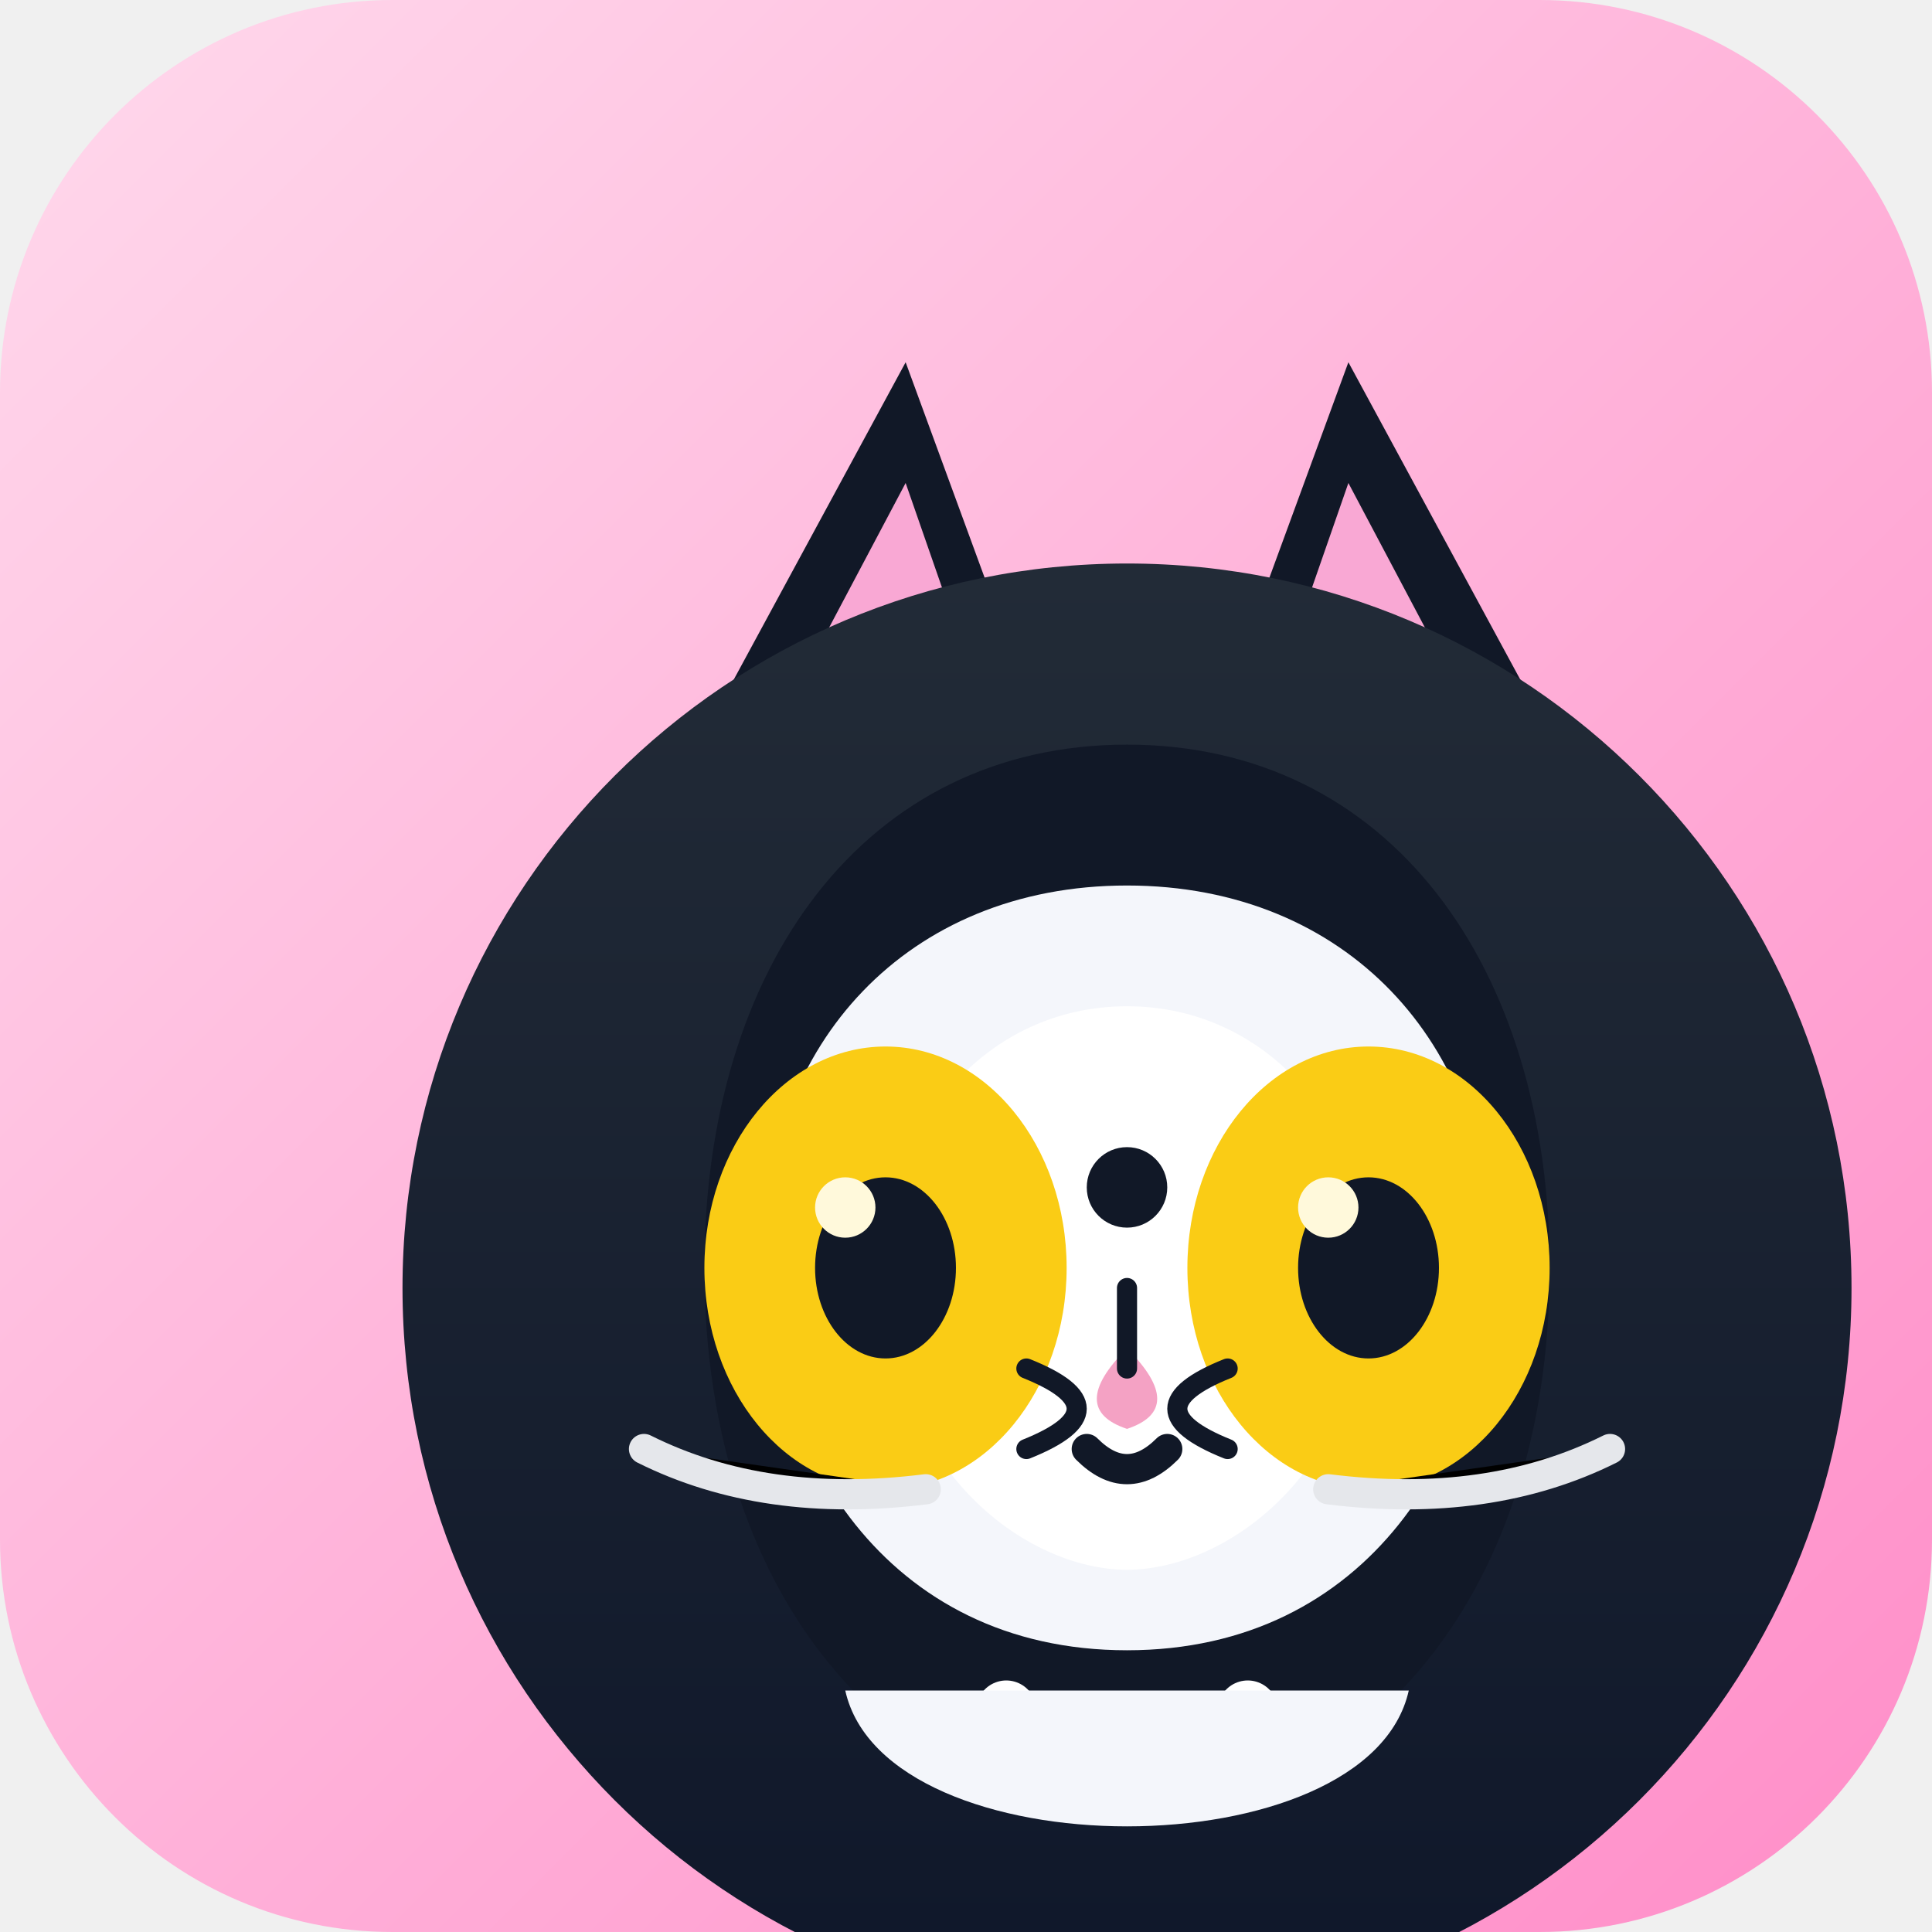
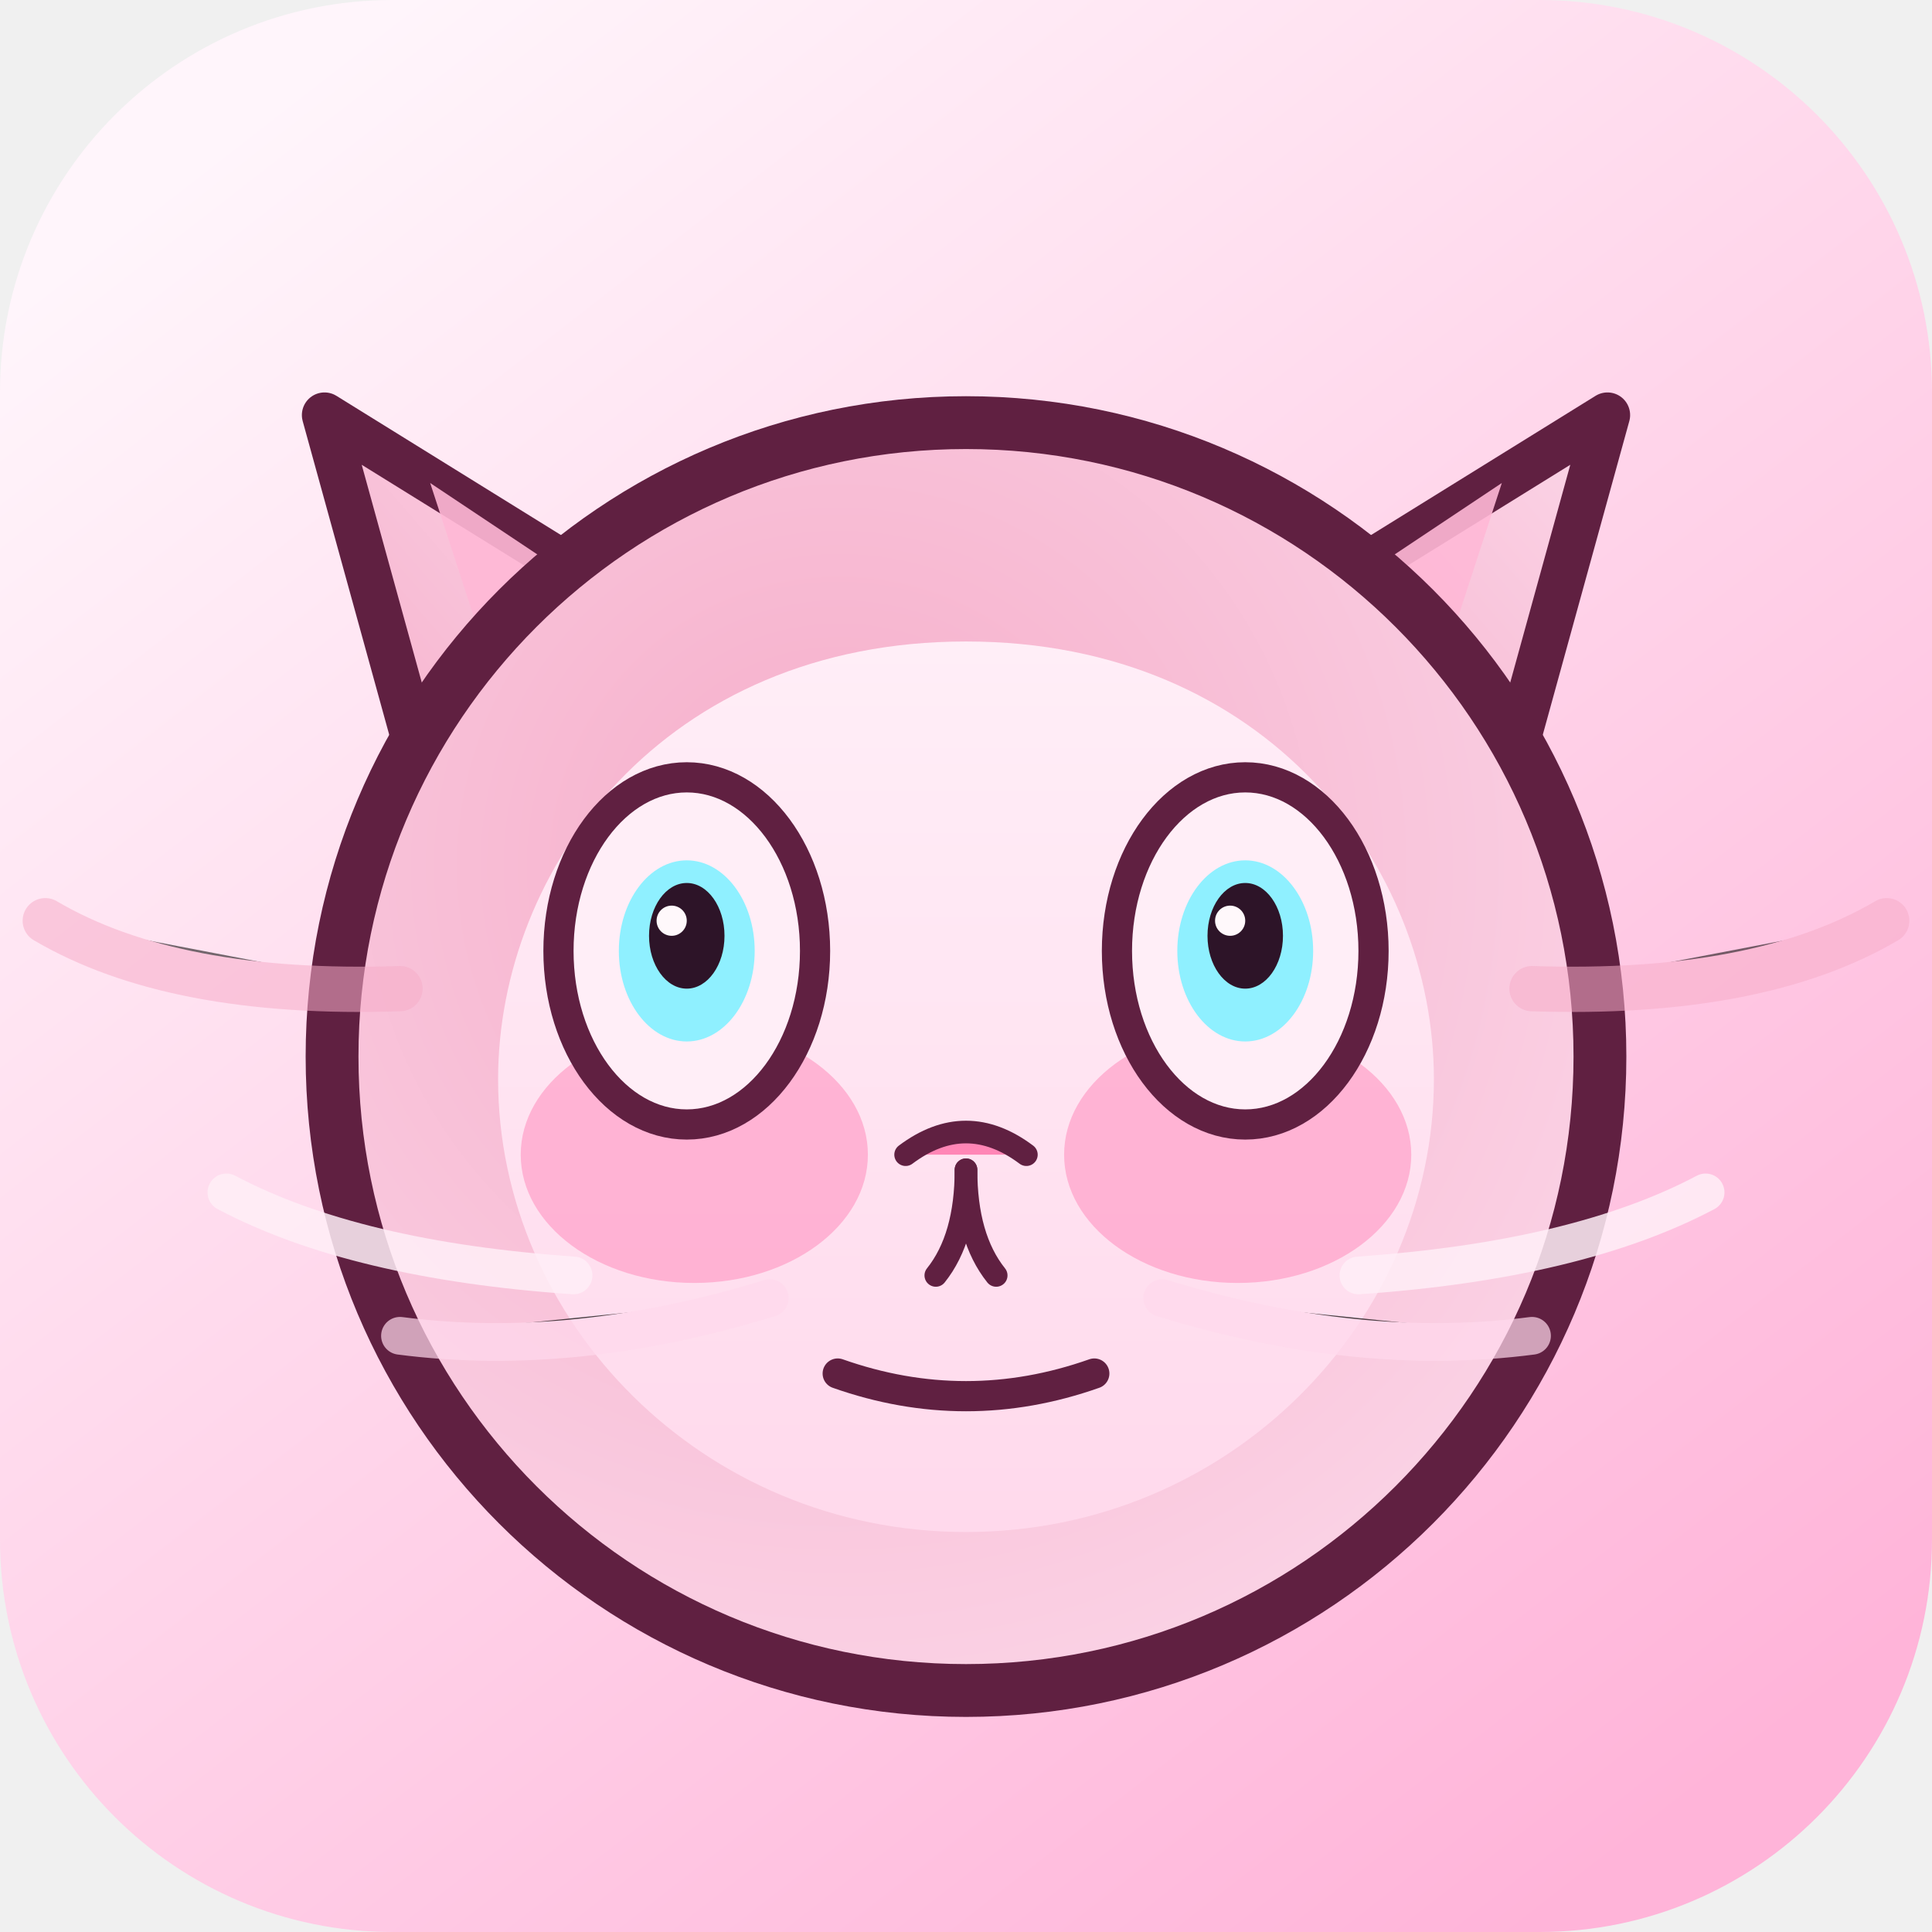
<svg xmlns="http://www.w3.org/2000/svg" viewBox="0 0 512 512">
  <defs>
-     <linearGradient id="lukis-bg-512" x1="0%" y1="0%" x2="100%" y2="100%">
-       <stop offset="0%" stop-color="#ffd9ec" />
-       <stop offset="100%" stop-color="#ff8dc8" />
+     <linearGradient id="sakura-bg-512" x1="15%" y1="5%" x2="85%" y2="95%">
+       <stop offset="0%" stop-color="#fff5fb" />
+       <stop offset="100%" stop-color="#ffb4d9" />
    </linearGradient>
-     <linearGradient id="lukis-face-512" x1="0%" y1="0%" x2="0%" y2="100%">
-       <stop offset="0%" stop-color="#222b37" />
-       <stop offset="100%" stop-color="#0f172a" />
+     <radialGradient id="sakura-fur-512" cx="40%" cy="35%" r="75%">
+       <stop offset="0%" stop-color="#f6adc9" />
+       <stop offset="1" stop-color="#fbd6e8" />
+     </radialGradient>
+     <linearGradient id="sakura-ear-512" x1="0%" y1="100%" x2="100%" y2="0%">
+       <stop offset="0%" stop-color="#f6adc9" />
+       <stop offset="100%" stop-color="#fbd6e8" />
+     </linearGradient>
+     <linearGradient id="sakura-muzzle-512" x1="0%" y1="0%" x2="0%" y2="100%">
+       <stop offset="0%" stop-color="#ffeef7" />
+       <stop offset="100%" stop-color="#ffd9ec" />
    </linearGradient>
  </defs>
-   <rect width="512" height="512" rx="104" fill="url(#lukis-bg-512)" />
-   <g transform="translate(42.6667 42.6667) scale(2.6667)">
-     <path d="M48 68 L74 20 L96 80 Q74 68 48 68" fill="#111827" />
-     <path d="M144 68 L118 20 L96 80 Q118 68 144 68" fill="#111827" />
-     <path d="M56 66 L74 32 L90 78 Q70 70 56 66" fill="#f9a8d4" />
-     <path d="M136 66 L118 32 L102 78 Q122 70 136 66" fill="#f9a8d4" />
-     <circle cx="96" cy="112" r="72" fill="url(#lukis-face-512)" />
-     <path d="M96 58 C70 58 54 80 54 110 C54 144 74 164 96 164 C118 164 138 144 138 110 C138 80 122 58 96 58 Z" fill="#111827" />
-     <path d="M96 148 C72 148 60 128 60 108 C60 88 74 72 96 72 C118 72 132 88 132 108 C132 128 120 148 96 148 Z" fill="#f4f6fb" />
-     <path d="M96 84 C82 84 72 96 72 110 C72 130 86 140 96 140 C106 140 120 130 120 110 C120 96 110 84 96 84 Z" fill="#ffffff" />
-     <ellipse cx="72" cy="110" rx="18" ry="22" fill="#facc15" />
-     <ellipse cx="120" cy="110" rx="18" ry="22" fill="#facc15" />
-     <ellipse cx="72" cy="110" rx="7" ry="9" fill="#111827" />
-     <ellipse cx="120" cy="110" rx="7" ry="9" fill="#111827" />
-     <circle cx="68" cy="104" r="3" fill="#fff9db" />
-     <circle cx="116" cy="104" r="3" fill="#fff9db" />
-     <path d="M92 128 Q96 132 100 128" stroke="#111827" stroke-width="3" stroke-linecap="round" fill="none" />
-     <path d="M96 118 Q90 124 96 126 Q102 124 96 118" fill="#f4a2c4" />
-     <path d="M76 132 Q60 134 48 128" stroke="#e5e7eb" stroke-width="3" stroke-linecap="round" />
-     <path d="M116 132 Q132 134 144 128" stroke="#e5e7eb" stroke-width="3" stroke-linecap="round" />
-     <path d="M84 154 C88 162 104 162 108 154" stroke="#ffffff" stroke-width="6" stroke-linecap="round" />
-     <path d="M68 152 C72 170 120 170 124 152" fill="#f4f6fb" />
-     <circle cx="96" cy="102" r="4" fill="#111827" />
-     <path d="M96 112 L96 120" stroke="#111827" stroke-width="2" stroke-linecap="round" />
-     <path d="M86 120 Q96 124 86 128" stroke="#111827" stroke-width="2" stroke-linecap="round" fill="none" />
-     <path d="M106 120 Q96 124 106 128" stroke="#111827" stroke-width="2" stroke-linecap="round" fill="none" />
+   <rect width="512" height="512" rx="104" fill="url(#sakura-bg-512)" />
+   <g transform="translate(256 280)">
+     <path d="M-138 -54 L-170 -170 L-70 -108 Q-104 -80 -138 -54" fill="url(#sakura-ear-512)" stroke="#602041" stroke-width="12" stroke-linejoin="round" />
+     <path d="M138 -54 L170 -170 L70 -108 Q104 -80 138 -54" fill="url(#sakura-ear-512)" stroke="#602041" stroke-width="12" stroke-linejoin="round" />
+     <path d="M-112 -60 L-142 -152 L-64 -100 Q-90 -82 -112 -60" fill="#ffb8d6" opacity="0.9" />
+     <path d="M112 -60 L142 -152 L64 -100 Q90 -82 112 -60" fill="#ffb8d6" opacity="0.9" />
+     <circle cx="0" cy="0" r="168" fill="url(#sakura-fur-512)" stroke="#602041" stroke-width="14" />
+     <path d="M0 126 C-70 126 -124 70 -124 6 C-124 -50 -80 -110 0 -110 C80 -110 124 -50 124 6 C124 70 70 126 0 126" fill="url(#sakura-muzzle-512)" />
+     <ellipse cx="-72" cy="26" rx="46" ry="34" fill="#ff9ac4" opacity="0.65" />
+     <ellipse cx="72" cy="26" rx="46" ry="34" fill="#ff9ac4" opacity="0.65" />
+     <g transform="translate(-74 -28)">
+       <ellipse cx="0" cy="0" rx="34" ry="46" fill="#ffeef7" stroke="#602041" stroke-width="8" />
+       <ellipse cx="0" cy="0" rx="18" ry="24" fill="#8ff0ff" />
+       <ellipse cx="0" cy="-4" rx="10" ry="14" fill="#2d1428" />
+       <circle cx="-4" cy="-8" r="4" fill="#fff8fb" />
+     </g>
+     <g transform="translate(74 -28)">
+       <ellipse cx="0" cy="0" rx="34" ry="46" fill="#ffeef7" stroke="#602041" stroke-width="8" />
+       <ellipse cx="0" cy="0" rx="18" ry="24" fill="#8ff0ff" />
+       <ellipse cx="0" cy="-4" rx="10" ry="14" fill="#2d1428" />
+       <circle cx="-4" cy="-8" r="4" fill="#fff8fb" />
+     </g>
+     <path d="M-16 26 Q0 14 16 26" fill="#ff86b6" stroke="#602041" stroke-width="6" stroke-linecap="round" stroke-linejoin="round" />
+     <path d="M0 30 Q0 48 -8 58" stroke="#602041" stroke-width="6" stroke-linecap="round" fill="none" />
+     <path d="M0 30 Q0 48 8 58" stroke="#602041" stroke-width="6" stroke-linecap="round" fill="none" />
+     <path d="M-34 84 Q0 96 34 84" stroke="#602041" stroke-width="8" stroke-linecap="round" fill="none" />
+     <path d="M-104 58 Q-162 54 -196 36" stroke="#ffeef7" stroke-width="10" stroke-linecap="round" opacity="0.85" />
+     <path d="M104 58 Q162 54 196 36" stroke="#ffeef7" stroke-width="10" stroke-linecap="round" opacity="0.85" />
+     <path d="M-52 64 Q-104 80 -150 74" stroke="#ffd9ec" stroke-width="10" stroke-linecap="round" opacity="0.7" />
+     <path d="M52 64 Q104 80 150 74" stroke="#ffd9ec" stroke-width="10" stroke-linecap="round" opacity="0.7" />
+     <path d="M-150 -18 Q-210 -16 -244 -36" stroke="#f6adc9" stroke-width="12" stroke-linecap="round" opacity="0.55" />
+     <path d="M150 -18 Q210 -16 244 -36" stroke="#f6adc9" stroke-width="12" stroke-linecap="round" opacity="0.55" />
  </g>
</svg>
